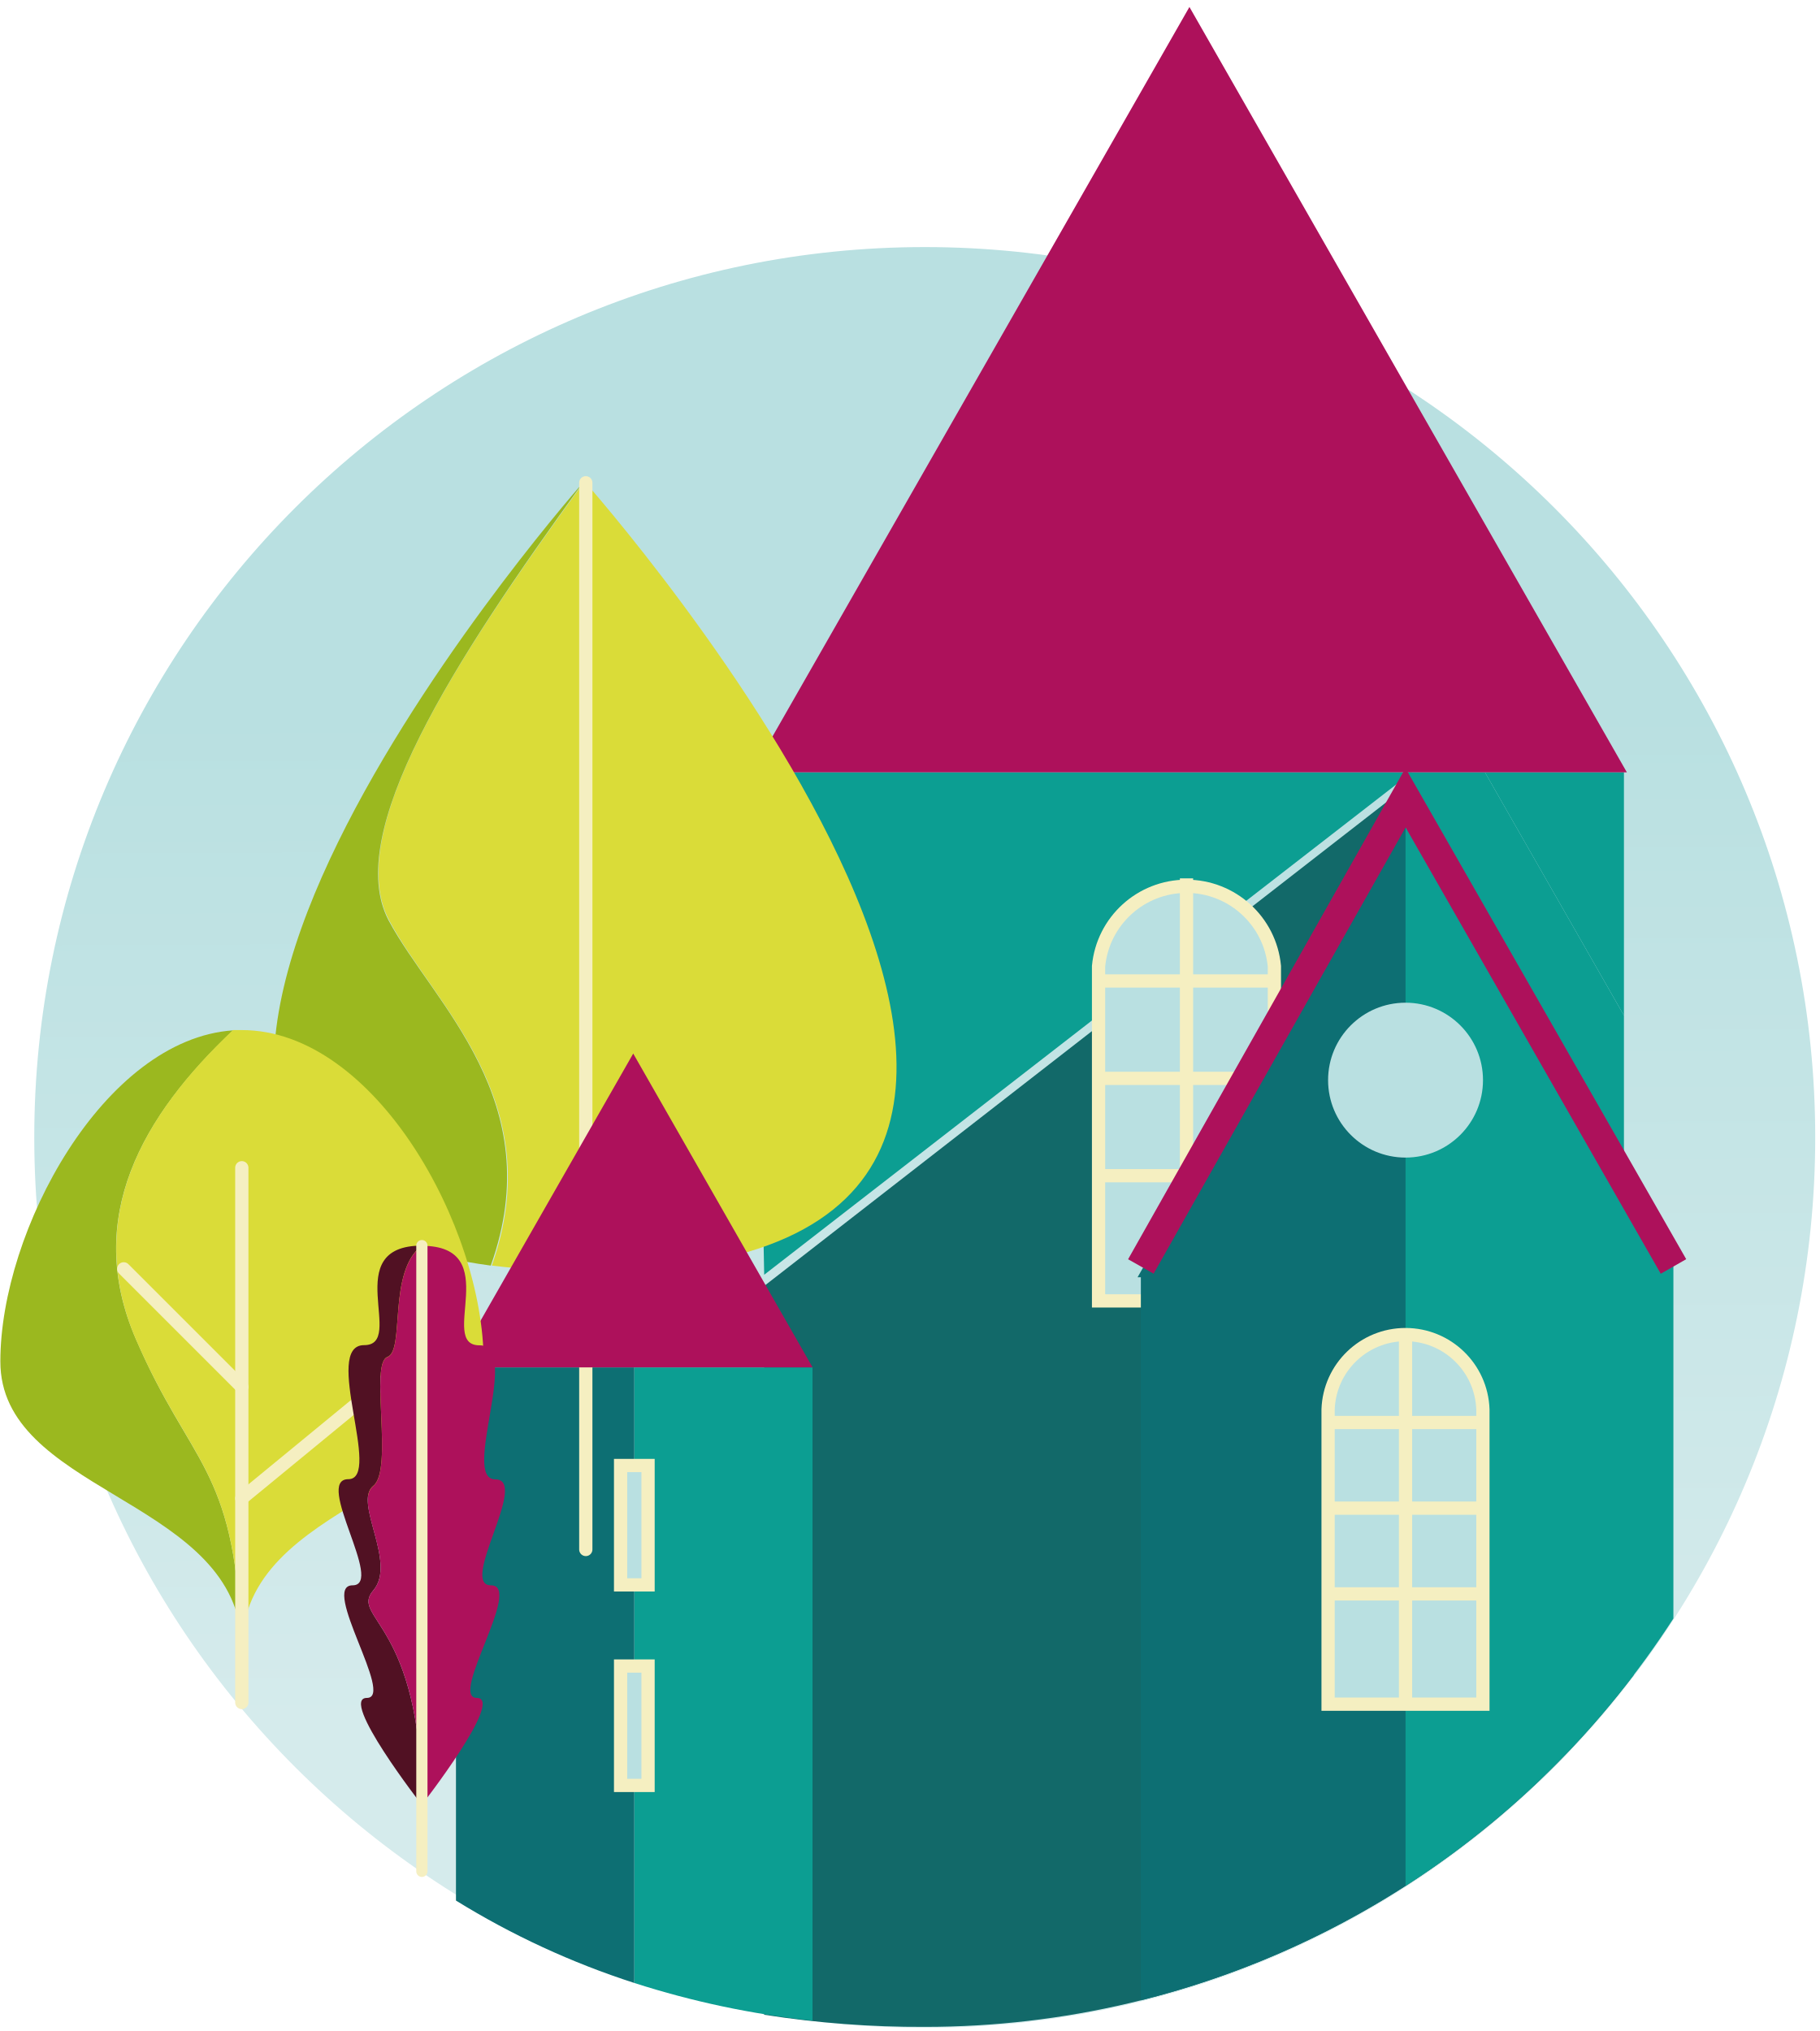
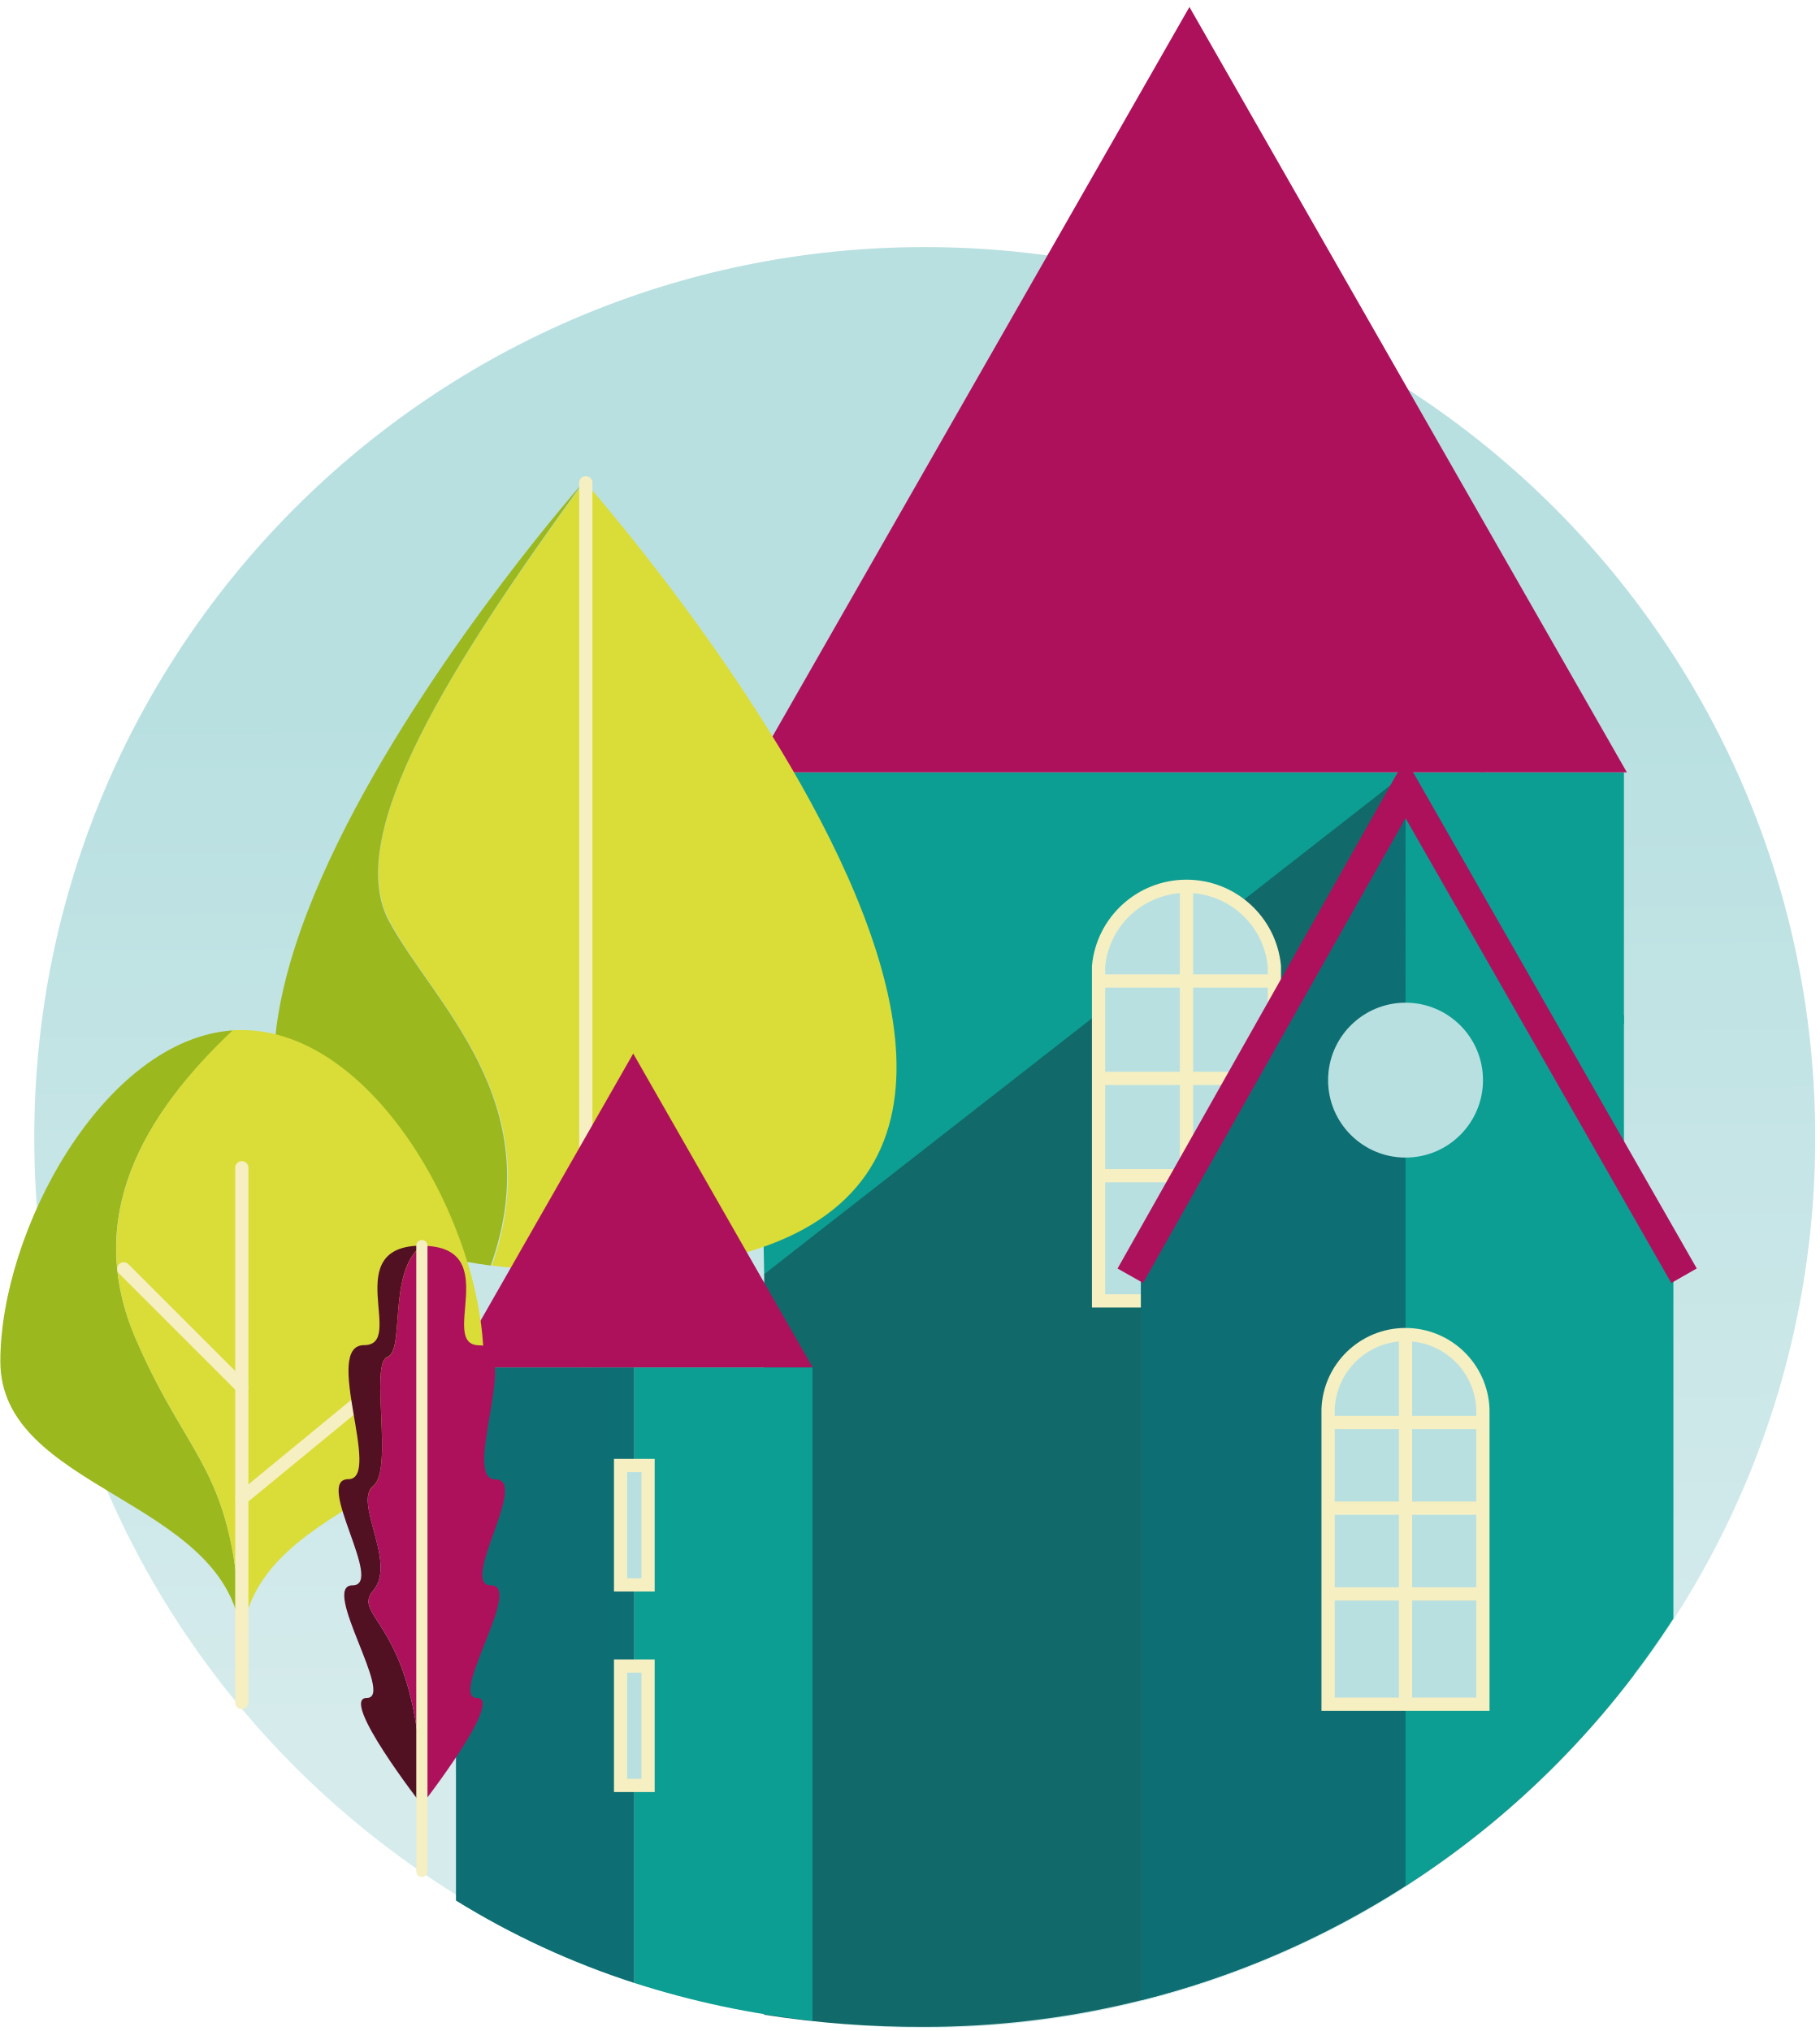
<svg xmlns="http://www.w3.org/2000/svg" width="206px" height="230px" viewBox="0 0 206 230" version="1.1">
  <defs>
    <linearGradient x1="49.772%" y1="-1.349%" x2="50.218%" y2="100.104%" id="linearGradient-1">
      <stop stop-color="#B9E0E1" offset="27%" />
      <stop stop-color="#D5EBEC" offset="83%" />
    </linearGradient>
  </defs>
  <g id="Page-1" stroke="none" stroke-width="1" fill="none" fill-rule="evenodd">
-     <g id="Desktop-Copy-8" transform="translate(-183, -238)">
+     <g id="ECRAN-8" transform="translate(-183, -238)">
      <g id="differente_typos_ecrann" transform="translate(183, 224)">
        <g id="RURAL" transform="translate(0, 14)">
          <circle id="Oval" fill="url(#linearGradient-1)" fill-rule="nonzero" cx="104.71" cy="128.81" r="100.83" />
          <polygon id="Shape" fill="#0C9E92" fill-rule="nonzero" points="159.87 87.46 85.42 87.46 86.53 144.36" />
          <polygon id="Shape" fill="#0C9E92" fill-rule="nonzero" points="183.88 115 168.14 87.46 159.15 87.46 158.01 88.35 183.88 133.61" />
-           <path d="M184.99,189.68 L184.99,134.38 L159.13,89.17 L86.53,145.63 L86.53,228.16 C92.537,229.101 98.61,229.559 104.69,229.53 C136.221,229.558 165.943,214.808 184.99,189.68 L184.99,189.68 Z" id="Shape" fill="#126969" fill-rule="nonzero" />
-           <polygon id="Shape" fill="#0C9E92" fill-rule="nonzero" points="183.88 87.46 168.14 87.46 183.88 115" />
-           <path d="M92,154.85 L71.82,154.85 L71.82,224.56 C78.383,226.67 85.145,228.101 92,228.83 L92,154.85 Z" id="Shape" fill="#0C9E92" fill-rule="nonzero" />
-           <path d="M71.82,154.85 L51.63,154.85 L51.63,215.23 C57.959,219.144 64.738,222.276 71.82,224.56 L71.82,154.85 Z" id="Shape" fill="#0D6F73" fill-rule="nonzero" />
-           <path d="M144.3,109.42 C143.811,104.287 139.501,100.368 134.345,100.368 C129.189,100.368 124.879,104.287 124.39,109.42 L124.39,147.32 L144.3,147.32 L144.3,109.42 Z" id="Shape" stroke="#F5EFC1" stroke-width="1.5" fill="#B9E0E1" fill-rule="nonzero" />
-           <path d="M134.35,99.47 L134.35,147.32" id="Shape" stroke="#F5EFC1" stroke-width="1.5" />
-           <path d="M124.4,111.09 L144.3,111.09" id="Shape" stroke="#F5EFC1" stroke-width="1.5" />
-           <path d="M124.4,122.12 L144.3,122.12" id="Shape" stroke="#F5EFC1" stroke-width="1.5" />
-           <path d="M124.4,133.14 L144.3,133.14" id="Shape" stroke="#F5EFC1" stroke-width="1.5" />
-           <rect id="Rectangle-path" stroke="#F5EFC1" stroke-width="1.5" fill="#B9E0E1" fill-rule="nonzero" x="70.27" y="165.96" width="3.11" height="13.52" />
-           <rect id="Rectangle-path" stroke="#F5EFC1" stroke-width="1.5" fill="#B9E0E1" fill-rule="nonzero" x="70.27" y="188.67" width="3.11" height="13.52" />
-           <path d="M159.15,91.56 L159.15,91.56 L128.81,144.64 L129.18,144.64 L129.18,226.53 C139.824,223.867 149.958,219.475 159.18,213.53 L159.15,91.56 Z" id="Shape" fill="#0D6F73" fill-rule="nonzero" />
-           <path d="M189.48,183.29 L189.48,143.42 L159.15,90.34 L159.15,213.57 C171.3,205.751 181.641,195.427 189.48,183.29 Z" id="Shape" fill="#0C9E92" fill-rule="nonzero" />
-           <polyline id="Shape" stroke="#AD115B" stroke-width="3.32" points="189.49 143.42 159.15 90.34 129.18 143.42" />
-           <circle id="Oval" fill="#B9E0E1" fill-rule="nonzero" cx="159.15" cy="122.32" r="8.77" />
-           <path d="M167.91,159.61 C167.75,154.884 163.873,151.136 159.145,151.136 C154.417,151.136 150.54,154.884 150.38,159.61 L150.38,192.99 L167.91,192.99 L167.91,159.61 Z" id="Shape" stroke="#F5EFC1" stroke-width="1.5" fill="#B9E0E1" fill-rule="nonzero" />
-           <path d="M159.15,150.85 L159.15,192.99" id="Shape" stroke="#F5EFC1" stroke-width="1.5" />
-           <path d="M150.38,161.09 L167.92,161.09" id="Shape" stroke="#F5EFC1" stroke-width="1.5" />
-           <path d="M150.38,170.79 L167.92,170.79" id="Shape" stroke="#F5EFC1" stroke-width="1.5" />
-           <path d="M150.38,180.5 L167.92,180.5" id="Shape" stroke="#F5EFC1" stroke-width="1.5" />
+           <path d="M184.99,134.38 L159.13,87.61 L134.928,106.505 L86.53,144.291 L86.53,228.16 C92.537,229.101 98.61,229.559 104.69,229.53 C136.221,229.558 165.943,214.808 184.99,189.68 L184.99,134.38 Z" id="Shape" fill="#126969" fill-rule="nonzero" />
+           <polygon id="Shape" fill="#0C9E92" fill-rule="nonzero" points="183.88 87.46 167.568 87.46 183.88 116" />
+           <g id="fenetre-eglise" transform="translate(124, 100)" stroke="#F5EFC1" stroke-width="1.5">
+             <path d="M20.3,9.42 C19.811,4.287 15.501,0.368 10.345,0.368 C5.189,0.368 0.879,4.287 0.39,9.42 L0.39,47.32 L20.3,47.32 L20.3,9.42 Z" id="Shape" fill="#B9E0E1" fill-rule="nonzero" />
+             <path d="M10.35,0.5 L10.35,47.32" id="Shape" />
+             <path d="M0.4,11.09 L20.3,11.09" id="Shape" />
+             <path d="M0.4,22.12 L20.3,22.12" id="Shape" />
+             <path d="M0.4,33.14 L20.3,33.14" id="Shape" />
+           </g>
+           <g id="Tour" transform="translate(127, 89)">
+             <path d="M32.15,2.56 L32.15,2.56 L1.81,55.64 L2.18,55.64 L2.18,137.53 C12.824,134.867 22.958,130.475 32.18,124.53 L32.15,2.56 Z" id="Shape" fill="#0D6F73" fill-rule="nonzero" />
+             <path d="M62.48,94.29 L62.48,54.42 L32.15,1.34 L32.15,124.57 C44.3,116.751 54.641,106.427 62.48,94.29 Z" id="Shape" fill="#0C9E92" fill-rule="nonzero" />
+             <polyline id="Shape" stroke="#AD115B" stroke-width="3.32" points="63.683 55.47 32.143 0.29 0.987 55.47" />
+             <circle id="Oval" fill="#B9E0E1" fill-rule="nonzero" cx="32.15" cy="33.32" r="8.77" />
+           </g>
+           <g id="fenetre-tour-" transform="translate(150, 150)" stroke="#F5EFC1" stroke-width="1.5">
+             <path d="M17.91,9.61 C17.75,4.884 13.873,1.136 9.145,1.136 C4.417,1.136 0.54,4.884 0.38,9.61 L0.38,42.99 L17.91,42.99 L17.91,9.61 Z" id="Shape" fill="#B9E0E1" fill-rule="nonzero" />
+             <path d="M9.15,0.85 L9.15,42.99" id="Shape" />
+             <path d="M0.38,11.09 L17.92,11.09" id="Shape" />
+             <path d="M0.38,20.79 L17.92,20.79" id="Shape" />
+             <path d="M0.38,30.5 L17.92,30.5" id="Shape" />
+           </g>
          <polygon id="Shape" fill="#AD115B" fill-rule="nonzero" points="168.47 87.46 184.21 87.46 134.68 0.79 85.15 87.46 140.94 87.46" />
-           <path d="M66.2,54.54 L66.08,54.66 L66.08,144 L66.32,144 C145.58,144 66.2,54.54 66.2,54.54 Z" id="Shape" fill="#DADC38" fill-rule="nonzero" />
-           <path d="M55.69,143.32 C59.157,143.742 62.647,143.95 66.14,143.94 L66.08,54.66 C51.3,74.94 38.81,94.42 44.08,104.25 C49.08,113.71 62.31,124.65 55.69,143.32 Z" id="Shape" fill="#DADC38" fill-rule="nonzero" />
-           <path d="M55.57,143.32 C62.24,124.65 49.08,113.71 44.01,104.25 C38.81,94.42 51.3,74.94 66.01,54.66 C62.92,58.17 -3.91,135.47 55.57,143.32 Z" id="Shape" fill="#9BB81F" fill-rule="nonzero" />
-           <path d="M66.33,175.47 L66.33,54.67" id="Shape" stroke="#F5EFC1" stroke-width="1.5" stroke-linecap="round" />
-           <polygon id="Shape" fill="#AD115B" fill-rule="nonzero" points="71.7 119.31 51.39 154.85 92.01 154.85" />
-           <path d="M27.27,184.89 C26.47,166.09 21.54,165.89 15.4,151.68 C9.4,137.88 16.17,126.3 26.4,116.68 C11.75,117.68 0.04,139.38 0.04,154.16 C-1.17961196e-16,168.73 25.38,169.66 27.27,184.89 Z" id="Shape" fill="#9BB81F" fill-rule="nonzero" />
-           <path d="M27.27,184.89 C27.343,185.497 27.379,186.108 27.38,186.72 C27.38,169.72 54.76,169.3 54.76,154.17 C54.76,139.04 42.5,116.65 27.38,116.65 C27.04,116.65 26.7,116.65 26.38,116.65 C16.19,126.26 9.45,137.84 15.38,151.65 C21.54,165.85 26.47,166.09 27.27,184.89 Z" id="Shape" fill="#DADC38" fill-rule="nonzero" />
-           <polyline id="Shape" stroke="#F5EFC1" stroke-width="1.5" stroke-linecap="round" points="27.38 192.8 27.38 165.52 27.38 132.24" />
-           <path d="M27.38,157.06 L14.01,143.69" id="Shape" stroke="#F5EFC1" stroke-width="1.5" stroke-linecap="round" />
-           <path d="M51.02,150.25 L27.38,169.68" id="Shape" stroke="#F5EFC1" stroke-width="1.5" stroke-linecap="round" />
-           <path d="M39.92,179.53 C36.24,179.53 44.74,192.28 41.54,192.28 C38.34,192.28 47.76,204.39 47.76,204.39 C47.76,183.64 39.56,183.26 42.27,180.1 C44.98,176.94 39.96,170.1 42.27,168.26 C44.58,166.42 41.84,154.4 43.86,153.67 C45.88,152.94 43.86,144 47.76,141.06 C38.33,141.06 46.03,152.34 41.23,152.33 C36.43,152.32 43.35,167.51 39.44,167.51 C35.53,167.51 43.6,179.53 39.92,179.53 Z" id="Shape" fill="#511123" fill-rule="nonzero" />
-           <path d="M42.27,180.1 C39.56,183.26 47.76,183.64 47.76,204.39 C47.76,204.39 57.19,192.28 53.99,192.28 C50.79,192.28 59.28,179.53 55.6,179.53 C51.92,179.53 59.99,167.53 56.08,167.53 C52.17,167.53 59.08,152.34 54.29,152.35 C49.5,152.36 57.19,141.08 47.76,141.08 C43.86,144.02 45.88,152.97 43.86,153.69 C41.84,154.41 44.58,166.4 42.27,168.28 C39.96,170.16 44.98,176.93 42.27,180.1 Z" id="Shape" fill="#AD115B" fill-rule="nonzero" />
-           <path d="M47.77,211.92 L47.77,141.06" id="Shape" stroke="#F5EFC1" stroke-width="1.27" stroke-linecap="round" />
+           <g id="Arbre-1" transform="translate(31, 54)">
+             <path d="M35.2,0.54 L35.08,0.66 L35.08,90 L35.32,90 C114.58,90 35.2,0.54 35.2,0.54 Z" id="Shape" fill="#DADC38" fill-rule="nonzero" />
+             <path d="M24.69,89.32 C28.157,89.742 31.647,89.95 35.14,89.94 L35.08,0.66 C20.3,20.94 7.81,40.42 13.08,50.25 C18.08,59.71 31.31,70.65 24.69,89.32 Z" id="Shape" fill="#DADC38" fill-rule="nonzero" />
+             <path d="M24.57,89.32 C31.24,70.65 18.08,59.71 13.01,50.25 C7.81,40.42 20.3,20.94 35.01,0.66 C31.92,4.17 -34.91,81.47 24.57,89.32 Z" id="Shape" fill="#9BB81F" fill-rule="nonzero" />
+             <path d="M35.33,121.47 L35.33,0.67" id="Shape" stroke="#F5EFC1" stroke-width="1.5" stroke-linecap="round" />
+           </g>
+           <g id="Tour-2" transform="translate(51, 119)" fill-rule="nonzero">
+             <path d="M41,35.85 L20.82,35.85 L20.82,105.56 C27.383,107.67 34.145,109.101 41,109.83 L41,35.85 Z" id="Shape" fill="#0C9E92" />
+             <path d="M20.82,35.85 L0.63,35.85 L0.63,96.23 C6.959,100.144 13.738,103.276 20.82,105.56 L20.82,35.85 Z" id="Shape" fill="#0D6F73" />
+             <rect id="Rectangle-path" stroke="#F5EFC1" stroke-width="1.5" fill="#B9E0E1" x="19.27" y="46.96" width="3.11" height="13.52" />
+             <rect id="Rectangle-path" stroke="#F5EFC1" stroke-width="1.5" fill="#B9E0E1" x="19.27" y="69.67" width="3.11" height="13.52" />
+             <polygon id="Shape" fill="#AD115B" points="20.7 0.31 0.39 35.85 41.01 35.85" />
+           </g>
+           <g id="Arbre-2" transform="translate(0, 116)">
+             <path d="M27.27,68.89 C26.47,50.09 21.54,49.89 15.4,35.68 C9.4,21.88 16.17,10.3 26.4,0.68 C11.75,1.68 0.04,23.38 0.04,38.16 C-1.17961196e-16,52.73 25.38,53.66 27.27,68.89 Z" id="Shape" fill="#9BB81F" fill-rule="nonzero" />
+             <path d="M27.27,68.89 C27.343,69.497 27.379,70.108 27.38,70.72 C27.38,53.72 54.76,53.3 54.76,38.17 C54.76,23.04 42.5,0.65 27.38,0.65 C27.04,0.65 26.7,0.65 26.38,0.65 C16.19,10.26 9.45,21.84 15.38,35.65 C21.54,49.85 26.47,50.09 27.27,68.89 Z" id="Shape" fill="#DADC38" fill-rule="nonzero" />
+             <polyline id="Shape" stroke="#F5EFC1" stroke-width="1.5" stroke-linecap="round" points="27.38 76.8 27.38 49.52 27.38 16.24" />
+             <path d="M27.38,41.06 L14.01,27.69" id="Shape" stroke="#F5EFC1" stroke-width="1.5" stroke-linecap="round" />
+             <path d="M51.02,34.25 L27.38,53.68" id="Shape" stroke="#F5EFC1" stroke-width="1.5" stroke-linecap="round" />
+           </g>
+           <g id="Arbre-rose" transform="translate(38, 141)">
+             <path d="M1.92,38.53 C-1.76,38.53 6.74,51.28 3.54,51.28 C0.34,51.28 9.76,63.39 9.76,63.39 C9.76,42.64 1.56,42.26 4.27,39.1 C6.98,35.94 1.96,29.1 4.27,27.26 C6.58,25.42 3.84,13.4 5.86,12.67 C7.88,11.94 5.86,3 9.76,0.06 C0.33,0.06 8.03,11.34 3.23,11.33 C-1.57,11.32 5.35,26.51 1.44,26.51 C-2.47,26.51 5.6,38.53 1.92,38.53 Z" id="Shape" fill="#511123" fill-rule="nonzero" />
+             <path d="M4.27,39.1 C1.56,42.26 9.76,42.64 9.76,63.39 C9.76,63.39 19.19,51.28 15.99,51.28 C12.79,51.28 21.28,38.53 17.6,38.53 C13.92,38.53 21.99,26.53 18.08,26.53 C14.17,26.53 21.08,11.34 16.29,11.35 C11.5,11.36 19.19,0.08 9.76,0.08 C5.86,3.02 7.88,11.97 5.86,12.69 C3.84,13.41 6.58,25.4 4.27,27.28 C1.96,29.16 6.98,35.93 4.27,39.1 Z" id="Shape" fill="#AD115B" fill-rule="nonzero" />
+             <path d="M9.77,70.92 L9.77,0.06" id="Shape" stroke="#F5EFC1" stroke-width="1.27" stroke-linecap="round" />
+           </g>
        </g>
      </g>
    </g>
  </g>
</svg>
